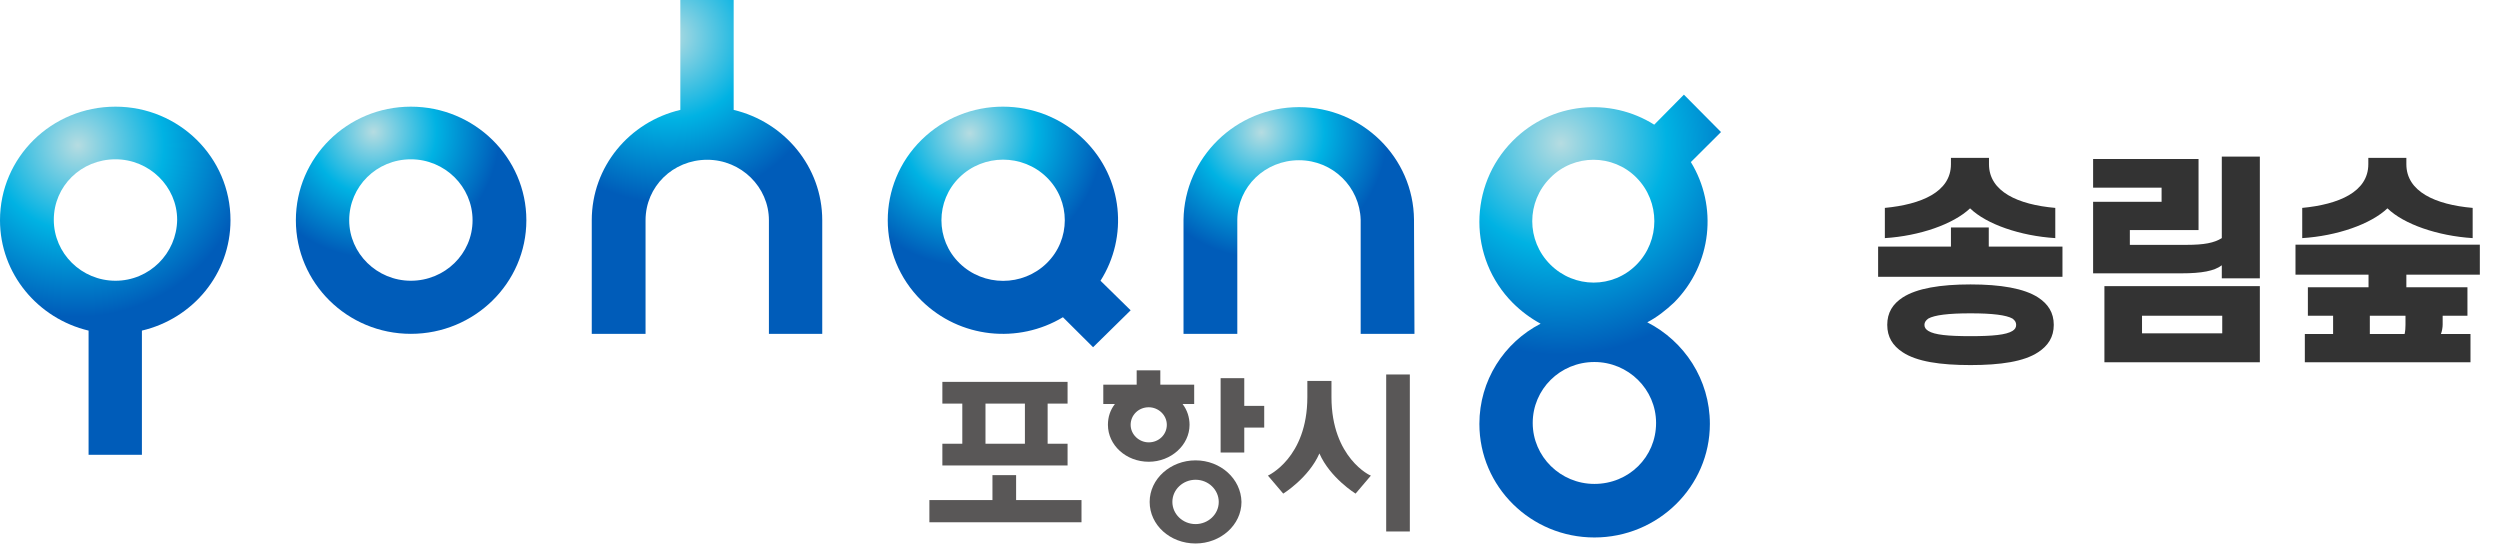
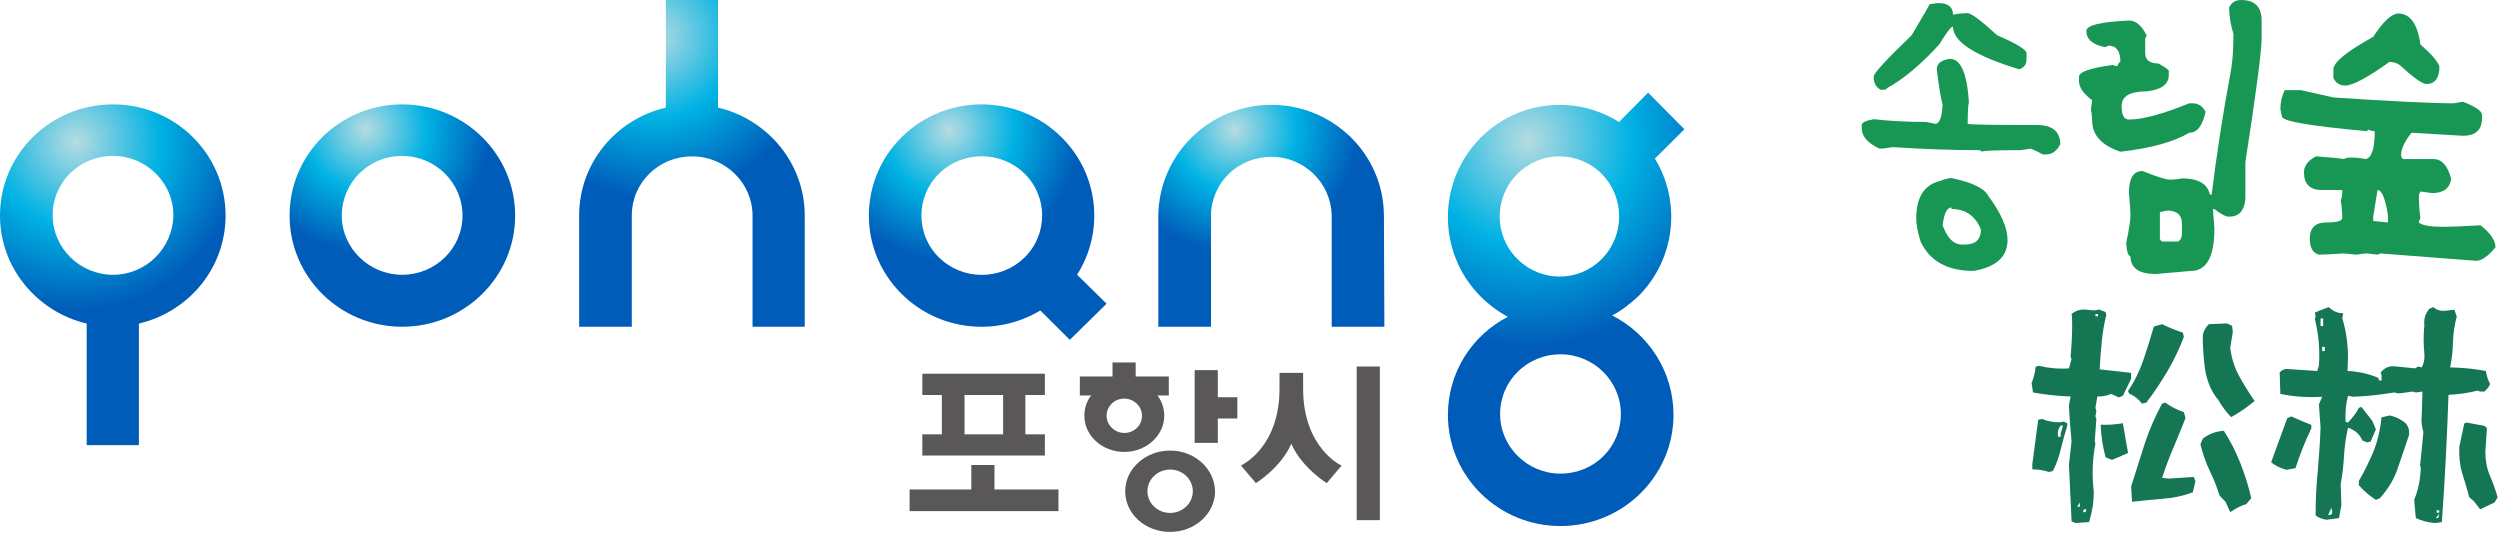
- <svg xmlns="http://www.w3.org/2000/svg" width="276" height="60" viewBox="0 0 276 60" fill="none">
-   <path d="M45.361 11.776C38.347 11.776 32.664 17.383 32.664 24.316C32.664 31.249 38.347 36.856 45.361 36.856C52.376 36.856 58.11 31.249 58.11 24.316C58.11 17.383 52.376 11.776 45.361 11.776ZM45.361 30.994C41.624 30.994 38.552 27.986 38.552 24.316C38.552 20.595 41.573 17.587 45.361 17.587C49.099 17.587 52.171 20.595 52.171 24.316C52.171 28.037 49.099 30.994 45.361 30.994Z" fill="url(#paint0_radial_11_28)" />
-   <path d="M25.446 24.316C25.446 17.383 19.763 11.776 12.749 11.776C5.683 11.776 0 17.383 0 24.316C0 30.229 4.198 35.174 9.779 36.499V50.212H15.667V36.499C21.299 35.174 25.446 30.229 25.446 24.316ZM12.749 30.994C9.011 30.994 5.939 27.986 5.939 24.265C5.939 20.544 8.96 17.587 12.749 17.587C16.486 17.587 19.558 20.595 19.558 24.265C19.507 27.986 16.486 30.994 12.749 30.994Z" fill="url(#paint1_radial_11_28)" />
-   <path d="M117.348 35.021L120.676 38.335L124.824 34.257L121.496 30.994C124.568 26.151 124.004 19.677 119.704 15.446C114.737 10.552 106.699 10.552 101.733 15.446C96.766 20.34 96.766 28.292 101.733 33.186C105.982 37.366 112.433 37.978 117.348 35.021ZM105.931 19.575C108.593 16.975 112.894 16.975 115.556 19.575C118.219 22.175 118.219 26.457 115.556 29.057C112.894 31.657 108.593 31.657 105.931 29.057C103.269 26.457 103.269 22.175 105.931 19.575Z" fill="url(#paint2_radial_11_28)" />
-   <path d="M90.776 24.316C90.776 18.403 86.578 13.458 80.997 12.133V0H75.109V12.133C69.477 13.458 65.33 18.403 65.33 24.316C65.33 24.418 65.33 36.856 65.33 36.856H71.269V24.367C71.269 24.367 71.269 24.367 71.269 24.316C71.269 20.595 74.29 17.638 78.079 17.638C81.816 17.638 84.888 20.646 84.888 24.316C84.888 24.316 84.888 24.316 84.888 24.367V36.856H90.776C90.776 36.856 90.776 24.418 90.776 24.316Z" fill="url(#paint3_radial_11_28)" />
-   <path d="M156.106 24.265C156.055 17.383 150.372 11.827 143.409 11.827C136.446 11.827 130.763 17.383 130.66 24.265V36.856H136.599V24.265C136.651 20.595 139.671 17.689 143.409 17.689C147.146 17.689 150.116 20.646 150.218 24.265V36.856H156.157L156.106 24.265Z" fill="url(#paint4_radial_11_28)" />
-   <path d="M181.858 35.582C182.934 35.021 183.906 34.257 184.828 33.39C189.026 29.159 189.641 22.736 186.671 17.893L189.999 14.579L185.903 10.45L182.626 13.764C177.762 10.705 171.26 11.266 167.011 15.548C162.095 20.493 162.095 28.496 167.011 33.441C167.932 34.358 168.956 35.123 170.083 35.735C166.038 37.825 163.324 42.005 163.324 46.797C163.324 53.73 169.007 59.337 176.022 59.337C183.036 59.337 188.77 53.73 188.77 46.797C188.77 41.903 185.954 37.672 181.858 35.582ZM171.158 19.626C173.769 16.975 178.07 16.975 180.681 19.626C183.292 22.277 183.292 26.559 180.681 29.21C178.07 31.861 173.82 31.861 171.158 29.21C168.495 26.559 168.495 22.277 171.158 19.626ZM176.022 53.424C172.284 53.424 169.212 50.416 169.212 46.695C169.212 42.974 172.233 39.966 176.022 39.966C179.759 39.966 182.831 42.974 182.831 46.695C182.831 50.467 179.81 53.424 176.022 53.424Z" fill="url(#paint5_radial_11_28)" />
+ <svg xmlns="http://www.w3.org/2000/svg" width="282" height="61" viewBox="0 0 282 61" fill="none">
+   <path d="M45.361 11.775C38.347 11.775 32.664 17.383 32.664 24.316C32.664 31.249 38.347 36.856 45.361 36.856C52.376 36.856 58.11 31.249 58.11 24.316C58.11 17.383 52.376 11.775 45.361 11.775ZM45.361 30.994C41.624 30.994 38.552 27.986 38.552 24.316C38.552 20.594 41.573 17.587 45.361 17.587C49.099 17.587 52.171 20.594 52.171 24.316C52.171 28.037 49.099 30.994 45.361 30.994Z" fill="url(#paint0_radial_256_700)" />
+   <path d="M25.446 24.316C25.446 17.383 19.763 11.775 12.749 11.775C5.683 11.775 0 17.383 0 24.316C0 30.229 4.198 35.174 9.779 36.499V50.212H15.667V36.499C21.299 35.174 25.446 30.229 25.446 24.316ZM12.749 30.994C9.011 30.994 5.939 27.986 5.939 24.265C5.939 20.544 8.96 17.587 12.749 17.587C16.486 17.587 19.558 20.594 19.558 24.265C19.507 27.986 16.486 30.994 12.749 30.994Z" fill="url(#paint1_radial_256_700)" />
+   <path d="M117.348 35.021L120.676 38.334L124.824 34.256L121.496 30.994C124.568 26.151 124.004 19.677 119.704 15.446C114.737 10.552 106.699 10.552 101.733 15.446C96.766 20.34 96.766 28.292 101.733 33.186C105.982 37.366 112.433 37.978 117.348 35.021ZM105.931 19.575C108.593 16.975 112.894 16.975 115.556 19.575C118.219 22.175 118.219 26.457 115.556 29.057C112.894 31.657 108.593 31.657 105.931 29.057C103.269 26.457 103.269 22.175 105.931 19.575Z" fill="url(#paint2_radial_256_700)" />
+   <path d="M90.774 24.316C90.774 18.403 86.576 13.458 80.995 12.133V0H75.107V12.133C69.475 13.458 65.328 18.403 65.328 24.316C65.328 24.418 65.328 36.856 65.328 36.856H71.267V24.367C71.267 24.367 71.267 24.367 71.267 24.316C71.267 20.595 74.288 17.638 78.077 17.638C81.814 17.638 84.886 20.646 84.886 24.316C84.886 24.316 84.886 24.316 84.886 24.367V36.856H90.774C90.774 36.856 90.774 24.418 90.774 24.316Z" fill="url(#paint3_radial_256_700)" />
+   <path d="M156.106 24.265C156.055 17.383 150.372 11.826 143.409 11.826C136.446 11.826 130.763 17.383 130.66 24.265V36.856H136.599V24.265C136.651 20.594 139.671 17.689 143.409 17.689C147.146 17.689 150.116 20.645 150.218 24.265V36.856H156.157L156.106 24.265Z" fill="url(#paint4_radial_256_700)" />
+   <path d="M181.858 35.582C182.934 35.021 183.906 34.257 184.828 33.39C189.026 29.159 189.641 22.736 186.671 17.893L189.999 14.579L185.903 10.45L182.626 13.764C177.762 10.705 171.26 11.266 167.011 15.548C162.095 20.493 162.095 28.496 167.011 33.441C167.932 34.358 168.956 35.123 170.083 35.735C166.038 37.825 163.324 42.005 163.324 46.797C163.324 53.73 169.007 59.337 176.022 59.337C183.036 59.337 188.77 53.73 188.77 46.797C188.77 41.903 185.954 37.672 181.858 35.582ZM171.158 19.626C173.769 16.975 178.07 16.975 180.681 19.626C183.292 22.277 183.292 26.559 180.681 29.21C178.07 31.861 173.82 31.861 171.158 29.21C168.495 26.559 168.495 22.277 171.158 19.626ZM176.022 53.424C172.284 53.424 169.212 50.416 169.212 46.695C169.212 42.974 172.233 39.966 176.022 39.966C179.759 39.966 182.831 42.974 182.831 46.695C182.831 50.467 179.81 53.424 176.022 53.424Z" fill="url(#paint5_radial_256_700)" />
  <path d="M131.99 50.824C129.226 50.824 126.922 52.863 126.922 55.412C126.922 57.961 129.174 60 131.99 60C134.755 60 137.059 57.961 137.059 55.412C137.008 52.863 134.755 50.824 131.99 50.824ZM131.99 57.859C130.557 57.859 129.43 56.738 129.43 55.412C129.43 54.036 130.608 52.965 131.99 52.965C133.424 52.965 134.55 54.087 134.55 55.412C134.55 56.788 133.373 57.859 131.99 57.859Z" fill="#595757" />
-   <path d="M137.367 44.809V41.75H134.756V49.958H137.367V47.205H139.569V44.809H137.367Z" fill="#595757" />
-   <path d="M131.838 42.464C131.838 42.464 128.407 42.464 128.1 42.464V40.883H125.489V42.464C125.233 42.464 121.803 42.464 121.803 42.464V44.605H123.083C122.571 45.267 122.315 46.032 122.315 46.899C122.315 49.142 124.311 50.977 126.82 50.977C129.278 50.977 131.326 49.142 131.326 46.899C131.326 46.083 131.07 45.267 130.558 44.605H131.838V42.464ZM126.82 48.836C125.745 48.836 124.823 47.969 124.823 46.899C124.823 45.828 125.694 44.962 126.82 44.962C127.895 44.962 128.817 45.828 128.817 46.899C128.817 47.969 127.947 48.836 126.82 48.836Z" fill="#595757" />
-   <path d="M155.646 41.342H153.035V58.675H155.646V41.342Z" fill="#595757" />
-   <path d="M146.994 43.84V42.056H144.331V43.84C144.331 50.569 139.979 52.507 139.979 52.507L141.669 54.495C141.669 54.495 144.485 52.761 145.663 50.06C146.84 52.761 149.656 54.495 149.656 54.495L151.346 52.507C151.346 52.557 146.994 50.569 146.994 43.84Z" fill="#595757" />
-   <path d="M112.178 55.208V52.455H109.567V55.208C109.158 55.208 102.604 55.208 102.604 55.208V57.655H119.397V55.208C119.397 55.208 112.588 55.208 112.178 55.208Z" fill="#595757" />
-   <path d="M112.177 51.385C112.587 51.385 117.86 51.385 117.86 51.385V48.989C117.86 48.989 116.017 48.989 115.659 48.989V44.554C116.017 44.554 117.86 44.554 117.86 44.554V42.158H104.037V44.554C104.037 44.554 105.88 44.554 106.238 44.554V48.989C105.88 48.989 104.037 48.989 104.037 48.989V51.385C104.037 51.385 109.259 51.385 109.617 51.385H112.177ZM108.798 44.554H113.15V48.989H108.798V44.554Z" fill="#595757" />
-   <path d="M217.496 23C215.648 24.752 211.928 26.048 208.088 26.288V22.952C212.096 22.568 215.384 21.2 215.384 18.128V17.432H219.584V18.128C219.584 21.152 222.776 22.592 226.904 22.952V26.288C223.04 26.048 219.296 24.752 217.496 23ZM227.696 30.56H207.344V27.224H215.384V25.112H219.56V27.224H227.696V30.56ZM208.352 35.864C208.352 34.52 208.952 33.56 210.056 32.84C211.616 31.832 214.208 31.4 217.544 31.4C220.856 31.4 223.448 31.832 225.008 32.84C226.112 33.56 226.736 34.52 226.736 35.864C226.736 37.208 226.112 38.168 225.008 38.888C223.448 39.92 220.856 40.304 217.544 40.304C214.208 40.304 211.616 39.92 210.056 38.888C208.952 38.168 208.352 37.208 208.352 35.864ZM212.456 35.864C212.456 36.176 212.624 36.368 212.888 36.536C213.584 36.968 215.072 37.112 217.544 37.112C219.992 37.112 221.48 36.968 222.176 36.536C222.44 36.368 222.584 36.176 222.584 35.864C222.584 35.576 222.44 35.36 222.176 35.168C221.48 34.784 219.992 34.592 217.544 34.592C215.072 34.592 213.584 34.784 212.888 35.168C212.624 35.36 212.456 35.576 212.456 35.864ZM240.823 30.176H231.079V22.28H238.639V20.72H231.079V17.552H242.719V25.4H235.135V27.032H241.375C243.343 27.032 244.447 26.816 245.287 26.288V17.288H249.487V30.728H245.287V29.288C244.471 29.912 243.079 30.176 240.823 30.176ZM249.487 39.992H232.327V31.592H249.487V39.992ZM245.335 36.8V34.856H236.479V36.8H245.335ZM263.574 23C261.726 24.752 258.006 26.048 254.166 26.288V22.952C258.174 22.568 261.462 21.2 261.462 18.128V17.432H265.662V18.128C265.662 21.152 268.854 22.592 272.982 22.952V26.288C269.118 26.048 265.374 24.752 263.574 23ZM261.486 30.32H253.422V27.008H273.774V30.32H265.662V31.712H272.406V34.856H269.67V35.816C269.67 36.152 269.598 36.56 269.478 36.872H272.742V39.992H254.454V36.872H257.574V34.856H254.79V31.712H261.486V30.32ZM265.566 35.864V34.856H261.63V36.872H265.47C265.542 36.56 265.566 36.176 265.566 35.864Z" fill="#333333" />
+   <path d="M137.369 44.809V41.75H134.758V49.957H137.369V47.205H139.571V44.809H137.369Z" fill="#595757" />
+   <path d="M131.84 42.464C131.84 42.464 128.409 42.464 128.102 42.464V40.884H125.491V42.464C125.235 42.464 121.805 42.464 121.805 42.464V44.605H123.085C122.573 45.268 122.317 46.032 122.317 46.899C122.317 49.142 124.313 50.977 126.822 50.977C129.28 50.977 131.328 49.142 131.328 46.899C131.328 46.084 131.072 45.268 130.56 44.605H131.84V42.464ZM126.822 48.836C125.747 48.836 124.825 47.97 124.825 46.899C124.825 45.829 125.696 44.962 126.822 44.962C127.897 44.962 128.819 45.829 128.819 46.899C128.819 47.97 127.949 48.836 126.822 48.836Z" fill="#595757" />
+   <path d="M155.646 41.342H153.035V58.674H155.646V41.342Z" fill="#595757" />
+   <path d="M146.992 43.841V42.057H144.329V43.841C144.329 50.57 139.977 52.507 139.977 52.507L141.667 54.495C141.667 54.495 144.483 52.762 145.661 50.06C146.838 52.762 149.654 54.495 149.654 54.495L151.344 52.507C151.344 52.558 146.992 50.57 146.992 43.841Z" fill="#595757" />
+   <path d="M112.176 55.208V52.455H109.565V55.208C109.156 55.208 102.602 55.208 102.602 55.208V57.655H119.395V55.208C119.395 55.208 112.586 55.208 112.176 55.208Z" fill="#595757" />
+   <path d="M112.179 51.385C112.589 51.385 117.862 51.385 117.862 51.385V48.989C117.862 48.989 116.019 48.989 115.661 48.989V44.554C116.019 44.554 117.862 44.554 117.862 44.554V42.158H104.039V44.554C104.039 44.554 105.882 44.554 106.24 44.554V48.989C105.882 48.989 104.039 48.989 104.039 48.989V51.385C104.039 51.385 109.261 51.385 109.619 51.385H112.179ZM108.8 44.554H113.152V48.989H108.8V44.554Z" fill="#595757" />
+   <path d="M230.773 17.423H230.427C230.127 17.239 229.677 17.021 229.079 16.766L227.938 16.939C225.058 16.939 223.618 16.996 223.618 17.112L223.272 16.939C220.16 16.939 216.901 16.823 213.491 16.593C212.891 16.708 212.396 16.766 212.005 16.766C210.668 16.143 210 15.372 210 14.449V14.103C210 13.827 210.449 13.608 211.348 13.446C213.214 13.654 215.195 13.757 217.292 13.757L218.294 13.965C218.778 13.965 219.054 13.239 219.124 11.787C218.893 10.911 218.675 9.586 218.467 7.811C218.467 7.166 218.962 6.774 219.953 6.636C221.174 6.636 221.888 8.273 222.095 11.545C222.003 11.822 221.957 12.629 221.957 13.965C222.141 14.057 224.745 14.103 229.768 14.103C231.52 14.103 232.395 14.829 232.395 16.281C232.004 17.042 231.462 17.423 230.772 17.423H230.773ZM212.317 10.129H212.144C211.615 9.853 211.349 9.358 211.349 8.643C211.349 8.274 212.777 6.718 215.635 3.975C216.97 1.739 217.64 0.576 217.64 0.484C218.192 0.393 218.526 0.346 218.641 0.346C219.748 0.346 220.3 0.784 220.3 1.659C220.852 1.543 221.406 1.486 221.959 1.486C222.35 1.486 223.457 2.316 225.276 3.975C227.419 4.897 228.526 5.566 228.594 5.98V6.638C228.594 7.26 228.318 7.652 227.764 7.813C222.787 6.314 220.299 4.713 220.299 3.007C220.068 3.007 219.561 3.664 218.778 4.977C216.681 7.281 214.7 8.942 212.833 9.954C212.833 10.07 212.66 10.127 212.314 10.127L212.317 10.129ZM222.616 30.559C219.666 30.559 217.673 29.453 216.637 27.241C216.313 26.181 216.152 25.318 216.152 24.648C216.152 22.274 217.028 20.869 218.779 20.431C219.355 20.201 219.804 20.085 220.127 20.085C222.454 20.57 223.836 21.238 224.275 22.091C225.726 24.05 226.452 25.709 226.452 27.068C226.452 28.958 225.173 30.122 222.616 30.559ZM221.614 27.587C222.836 27.587 223.446 27.023 223.446 25.893C222.824 24.349 221.718 23.577 220.129 23.577V23.404C219.622 23.404 219.288 24.073 219.127 25.409C219.657 26.862 220.382 27.587 221.305 27.587H221.616H221.614Z" fill="#189754" />
+   <path d="M239.177 17.112C237.057 16.399 235.997 15.234 235.997 13.621C235.997 13.345 235.95 12.907 235.859 12.308L235.997 11.306C235.006 10.568 234.512 9.855 234.512 9.162V8.643C234.512 8.114 235.779 7.675 238.313 7.33C238.544 7.423 238.716 7.468 238.832 7.468C238.948 7.147 239.063 6.984 239.178 6.984C239.178 5.762 238.729 5.152 237.831 5.152L237.485 5.325C236.055 5.049 235.342 4.439 235.342 3.493C235.342 2.848 236.943 2.456 240.147 2.318C240.93 2.318 241.597 2.883 242.151 4.012L241.978 4.323V5.982C241.978 6.766 242.473 7.157 243.464 7.157C244.247 7.596 244.639 7.872 244.639 7.988V8.472C244.639 9.509 243.809 10.12 242.15 10.304C240.26 10.304 239.316 10.857 239.316 11.963C239.316 12.977 239.593 13.484 240.147 13.484C241.667 13.484 243.936 12.874 246.956 11.652H247.302C247.97 11.652 248.466 11.975 248.788 12.62C248.442 14.188 247.832 14.972 246.956 14.972C245.205 16.009 242.613 16.724 239.18 17.115L239.177 17.112ZM243.152 30.906C241.262 30.906 240.318 30.236 240.318 28.901C240.065 28.901 239.904 28.406 239.834 27.415C240.156 25.893 240.318 24.845 240.318 24.269C240.318 23.993 240.26 23.152 240.145 21.745C240.145 20.108 240.652 19.29 241.666 19.29C243.302 19.936 244.316 20.259 244.707 20.259C245.237 20.259 245.709 20.213 246.125 20.121C247.968 20.121 249.016 20.731 249.269 21.953H249.477C250.029 17.413 250.744 12.804 251.62 8.124C251.828 7.042 251.931 5.612 251.931 3.837C251.608 2.755 251.447 1.752 251.447 0.83C251.723 0.278 252.172 0 252.794 0C254.338 0 255.11 0.773 255.11 2.316V4.322C255.11 5.752 254.5 10.406 253.279 18.288V22.437C253.163 23.774 252.553 24.442 251.447 24.442C251.055 24.442 250.501 24.154 249.788 23.579H249.615L249.788 25.757C249.788 28.96 248.9 30.563 247.126 30.563L243.152 30.909V30.906ZM245.64 27.241C245.962 27.15 246.125 26.815 246.125 26.24V25.271C246.125 24.257 245.572 23.75 244.466 23.75L243.636 23.923V26.897C243.681 27.128 243.797 27.243 243.982 27.243H245.64V27.241Z" fill="#189754" />
+   <path d="M279.314 29.42L268.53 28.59L268.184 28.728L267.043 28.59C266.696 28.59 266.305 28.637 265.868 28.728L264.382 28.59C262.861 28.683 261.916 28.728 261.547 28.728C260.879 28.52 260.546 27.922 260.546 26.931C260.546 25.709 261.156 25.099 262.377 25.099C263.599 25.099 264.209 24.925 264.209 24.579C264.209 23.934 264.151 23.277 264.036 22.609C264.151 22.425 264.209 22.034 264.209 21.434H261.893C260.556 21.434 259.888 20.766 259.888 19.429C259.888 18.715 260.338 18.116 261.236 17.632C263.103 17.77 264.151 17.873 264.381 17.943C264.564 17.828 264.842 17.77 265.209 17.77C265.716 17.77 266.269 17.828 266.868 17.943C267.536 17.782 267.871 16.733 267.871 14.798C267.618 14.798 267.387 14.74 267.181 14.625C267.088 14.625 267.043 14.682 267.043 14.798C260.614 14.222 257.4 13.668 257.4 13.139L257.227 12.308C257.227 11.57 257.387 10.857 257.711 10.165H259.542L263.206 10.995C269.818 11.434 274.357 11.652 276.824 11.652C277.399 11.537 277.734 11.479 277.827 11.479C279.255 12.032 279.97 12.528 279.97 12.966V13.312C279.97 14.649 279.255 15.317 277.827 15.317L272.02 14.971C271.237 15.962 270.846 16.792 270.846 17.46C270.846 17.784 270.961 17.944 271.192 17.944H274.509C275.43 17.944 276.088 18.67 276.479 20.123V20.261C276.294 21.275 275.581 21.782 274.336 21.782C273.553 21.666 273.115 21.609 273.023 21.609L272.85 21.955C272.85 22.969 272.908 23.845 273.023 24.582C272.908 24.813 272.85 24.986 272.85 25.102C273.219 25.425 274.153 25.586 275.65 25.586C276.295 25.586 277.678 25.528 279.798 25.413C280.927 26.289 281.492 27.119 281.492 27.902C280.639 28.916 279.913 29.423 279.314 29.423V29.42ZM264.557 9.646C263.934 9.646 263.485 9.369 263.209 8.815V7.813C263.209 7.03 264.707 5.808 267.703 4.149C268.809 2.444 269.742 1.569 270.503 1.521C271.862 1.521 272.703 2.686 273.025 5.013C274.245 6.074 274.96 6.903 275.168 7.502C275.168 8.815 274.672 9.473 273.682 9.473C273.244 9.473 272.242 8.759 270.676 7.329C270.33 7.098 269.95 6.983 269.534 6.983C267.046 8.758 265.387 9.646 264.558 9.646H264.557ZM269.36 25.099V24.268C269.059 22.378 268.669 21.434 268.185 21.434L267.701 24.441V24.925L269.36 25.099Z" fill="#189754" />
+   <path d="M233.672 58.812L233.379 52.436L233.672 49.769C233.538 48.409 233.432 47.048 233.379 45.688L233.565 44.727C232.125 44.674 230.711 44.514 229.325 44.274L229.164 43.207C229.404 42.62 229.565 42.006 229.617 41.367L229.991 41.26C231.058 41.527 232.177 41.634 233.378 41.553L233.67 40.513L233.564 40.22C233.697 38.727 233.777 37.206 233.724 35.684L233.67 35.417C234.097 35.071 234.551 34.91 235.057 34.91L236.284 35.017L236.765 34.91L237.512 35.204L237.591 35.524C237.351 36.458 237.191 37.445 237.084 38.485C236.978 39.498 236.898 40.566 236.844 41.66L240.391 42.06V42.727L239.458 44.648L239.005 44.834L238.151 44.434C237.671 44.647 237.138 44.726 236.577 44.726L236.364 46.007L236.471 46.38L236.364 46.94L236.471 47.26L236.284 49.768L236.364 50.035C236.017 51.849 235.964 53.637 236.178 55.45C236.178 56.651 235.992 57.798 235.645 58.892L234.125 58.998L233.672 58.812ZM231.112 53.238C230.471 53.024 229.859 52.945 229.245 52.945V52.358L229.911 47.343L230.364 47.264C230.924 47.504 231.591 47.637 232.338 47.637L232.791 47.557L233.192 47.744V48.011C232.924 48.865 232.684 49.719 232.471 50.625C232.258 51.532 231.964 52.359 231.565 53.133L231.112 53.24V53.238ZM232.444 48.888L232.711 48.007H232.444C232.177 48.354 232.071 48.755 232.152 49.261H232.444V48.887V48.888ZM234.605 56.678L234.312 57.158H234.605V56.678ZM235.352 57.452H235.059L234.953 57.772H235.247L235.353 57.452H235.352ZM236.659 35.417H236.366V35.684H236.659V35.417ZM237.512 51.584C237.192 50.41 237.005 49.209 236.952 47.902C237.779 47.956 238.606 47.875 239.459 47.741L240.046 51.103L238.232 51.876L237.512 51.584ZM241.62 45.528C241.194 44.995 240.714 44.621 240.153 44.381L240.046 44.088C240.793 42.994 241.353 41.82 241.779 40.594C242.18 39.393 242.579 38.14 242.953 36.832L243.886 36.565C244.633 36.939 245.433 37.259 246.233 37.526L246.34 38.006C245.832 39.34 245.22 40.621 244.5 41.847C243.78 43.074 242.98 44.274 242.099 45.422L241.619 45.529L241.62 45.528ZM240.393 54.865L241.913 50.09C242.42 48.516 243.086 46.995 243.886 45.529L244.26 45.422C244.873 45.875 245.567 46.222 246.34 46.489L246.526 47.156C246.099 48.25 245.645 49.37 245.166 50.491C244.686 51.611 244.26 52.731 243.886 53.905L244.659 53.985L247.459 53.799L247.645 54.279L247.353 55.532C246.286 55.933 245.192 56.173 244.045 56.253C242.872 56.359 241.698 56.466 240.498 56.599L240.391 54.866L240.393 54.865ZM251.035 56.598L250.368 55.905C250.074 54.944 249.702 54.011 249.247 53.077C248.794 52.144 248.474 51.156 248.207 50.116L248.474 49.475C249.168 48.942 249.968 48.648 250.848 48.594C251.595 49.741 252.208 50.969 252.715 52.249C253.222 53.556 253.648 54.863 253.942 56.198L253.383 56.864C252.742 57.05 252.155 57.371 251.569 57.771L251.036 56.597L251.035 56.598ZM250.181 45.047L249.995 44.834C249.301 43.874 248.901 42.779 248.715 41.58C248.554 40.352 248.474 39.099 248.474 37.792C248.554 37.365 248.768 36.938 249.168 36.564L251.222 36.484L251.782 36.752L251.861 37.445L251.569 39.26C251.729 40.406 252.049 41.473 252.582 42.434C253.114 43.395 253.701 44.328 254.315 45.235C253.488 45.928 252.607 46.542 251.674 47.049C251.114 46.489 250.634 45.822 250.181 45.048V45.047Z" fill="#147653" />
+   <path d="M257.917 52.998C257.224 52.811 256.637 52.517 256.184 52.144L257.998 47.182L258.451 46.968C259.225 47.315 259.971 47.635 260.718 47.929V48.33C260.025 49.743 259.438 51.237 258.931 52.811L257.918 52.998H257.917ZM274.693 59C273.919 58.946 273.2 58.76 272.505 58.44L272.319 56.385C272.772 55.291 273.012 54.09 273.066 52.81L272.987 52.49C273.12 51.29 273.227 50.009 273.36 48.729C273.174 48.142 273.093 47.501 273.174 46.782L273.254 44.168L272.507 44.274L272.133 44.168L270.613 44.381L270.053 44.274C268.56 44.514 267.013 44.701 265.439 44.755L264.852 44.648C264.612 45.555 264.532 46.542 264.585 47.582L264.852 47.662C265.359 47.129 265.786 46.595 266.078 46.008L266.372 45.901L267.6 47.476L268 48.436L267.413 49.797L267.04 49.904L266.48 49.691C266.16 48.97 265.626 48.49 264.853 48.25C264.613 49.263 264.48 50.33 264.4 51.451C264.346 52.545 264.214 53.612 264.027 54.626L264.106 56.973L263.839 58.441L262.426 58.627C261.919 58.547 261.492 58.387 261.198 58.12C261.198 56.466 261.278 54.812 261.438 53.185C261.572 51.558 261.705 49.931 261.758 48.25L261.572 45.608L261.945 44.755C260.346 44.861 258.772 44.755 257.225 44.435L257.145 42.033C257.385 41.714 257.732 41.58 258.158 41.633L261.386 41.846L261.572 41.232C261.705 39.472 261.545 37.738 261.119 36.003L261.198 35.709L261.119 35.256C261.626 35.043 262.159 34.829 262.693 34.642C263.146 35.095 263.68 35.335 264.319 35.335L264.213 35.922C264.639 37.282 264.853 38.777 264.853 40.377L264.799 41.845C266.027 41.899 267.2 42.165 268.267 42.618L268.347 42.911H268.64V42.297L268.533 42.03C268.986 41.443 269.573 41.23 270.266 41.336L272.427 41.55L272.774 41.336L273.174 41.443C273.414 40.99 273.521 40.483 273.468 39.896C273.361 38.802 273.361 37.734 273.468 36.667C273.388 35.974 273.575 35.387 274.001 34.853L274.481 34.64C274.855 34.986 275.335 35.12 275.921 35.04L276.855 34.934L277.122 35.707C276.882 36.613 276.721 37.574 276.696 38.588C276.669 39.602 276.562 40.535 276.376 41.443C277.762 41.47 279.096 41.603 280.403 41.844C280.483 42.351 280.643 42.857 280.883 43.311L280.697 43.685L280.244 44.165H279.764L279.47 44.059C278.43 44.326 277.336 44.485 276.19 44.539C276.029 49.313 275.789 54.089 275.442 58.891L274.695 58.997L274.693 59ZM262.051 35.923H261.758V36.777H262.051V35.923ZM262.237 39.125H261.943V39.605H262.237V39.125ZM263.091 57.772L262.984 57.265L262.611 58.119L262.984 58.039L263.091 57.772ZM267.998 56.385C267.224 55.878 266.584 55.318 266.077 54.731V54.251C266.718 53.157 267.278 52.01 267.758 50.863C268.211 49.69 268.505 48.436 268.638 47.075L269.572 46.862C270.265 47.022 270.879 47.315 271.386 47.769C271.68 48.142 271.812 48.596 271.732 49.103C271.306 50.356 270.879 51.584 270.479 52.784C270.079 54.012 269.386 55.159 268.452 56.199L267.999 56.385H267.998ZM275.146 57.932L274.773 58.44H275.04L275.146 57.932ZM275.146 57.559H274.852V57.826H275.146V57.559ZM279.013 56.492L278.533 56.091C278.293 55.184 278.026 54.277 277.733 53.37C277.466 52.489 277.36 51.476 277.413 50.382L277.973 47.767L278.24 47.661C278.934 47.794 279.6 47.928 280.241 48.034L280.508 48.248V48.54L280.347 50.968C280.347 51.928 280.508 52.808 280.854 53.635C281.201 54.435 281.495 55.262 281.735 56.089L281.388 56.676L279.762 57.449L279.014 56.488L279.013 56.492Z" fill="#147653" />
  <defs>
-     <radialGradient id="paint0_radial_11_28" cx="0" cy="0" r="1" gradientUnits="userSpaceOnUse" gradientTransform="translate(41.2293 14.5596) scale(13.9445 13.884)">
+     <radialGradient id="paint0_radial_256_700" cx="0" cy="0" r="1" gradientUnits="userSpaceOnUse" gradientTransform="translate(41.2293 14.5594) scale(13.9445 13.884)">
      <stop stop-color="#B6DCE1" />
      <stop offset="0.5" stop-color="#00B2E3" />
      <stop offset="1" stop-color="#005CB9" />
    </radialGradient>
-     <radialGradient id="paint1_radial_11_28" cx="0" cy="0" r="1" gradientUnits="userSpaceOnUse" gradientTransform="translate(8.59009 16.0451) scale(19.0166 18.9342)">
+     <radialGradient id="paint1_radial_256_700" cx="0" cy="0" r="1" gradientUnits="userSpaceOnUse" gradientTransform="translate(8.59009 16.0449) scale(19.0166 18.9342)">
      <stop stop-color="#B6DCE1" />
      <stop offset="0.5" stop-color="#00B2E3" />
      <stop offset="1" stop-color="#005CB9" />
    </radialGradient>
-     <radialGradient id="paint2_radial_11_28" cx="0" cy="0" r="1" gradientUnits="userSpaceOnUse" gradientTransform="translate(107.057 14.7244) scale(14.7368 14.6728)">
+     <radialGradient id="paint2_radial_256_700" cx="0" cy="0" r="1" gradientUnits="userSpaceOnUse" gradientTransform="translate(107.057 14.7242) scale(14.7368 14.6728)">
      <stop stop-color="#B6DCE1" />
      <stop offset="0.5" stop-color="#00B2E3" />
      <stop offset="1" stop-color="#005CB9" />
    </radialGradient>
-     <radialGradient id="paint3_radial_11_28" cx="0" cy="0" r="1" gradientUnits="userSpaceOnUse" gradientTransform="translate(73.8955 4.1009) scale(18.3844 18.3047)">
+     <radialGradient id="paint3_radial_256_700" cx="0" cy="0" r="1" gradientUnits="userSpaceOnUse" gradientTransform="translate(73.8935 4.1009) scale(18.3844 18.3047)">
      <stop stop-color="#B6DCE1" />
      <stop offset="0.5" stop-color="#00B2E3" />
      <stop offset="1" stop-color="#005CB9" />
    </radialGradient>
-     <radialGradient id="paint4_radial_11_28" cx="0" cy="0" r="1" gradientUnits="userSpaceOnUse" gradientTransform="translate(139.257 14.621) scale(13.9165 13.8561)">
+     <radialGradient id="paint4_radial_256_700" cx="0" cy="0" r="1" gradientUnits="userSpaceOnUse" gradientTransform="translate(139.257 14.6205) scale(13.9165 13.8561)">
      <stop stop-color="#B6DCE1" />
      <stop offset="0.5" stop-color="#00B2E3" />
      <stop offset="1" stop-color="#005CB9" />
    </radialGradient>
-     <radialGradient id="paint5_radial_11_28" cx="0" cy="0" r="1" gradientUnits="userSpaceOnUse" gradientTransform="translate(172.317 15.8442) scale(23.4147 23.3131)">
+     <radialGradient id="paint5_radial_256_700" cx="0" cy="0" r="1" gradientUnits="userSpaceOnUse" gradientTransform="translate(172.317 15.8442) scale(23.4147 23.3131)">
      <stop stop-color="#B6DCE1" />
      <stop offset="0.5" stop-color="#00B2E3" />
      <stop offset="1" stop-color="#005CB9" />
    </radialGradient>
  </defs>
</svg>
